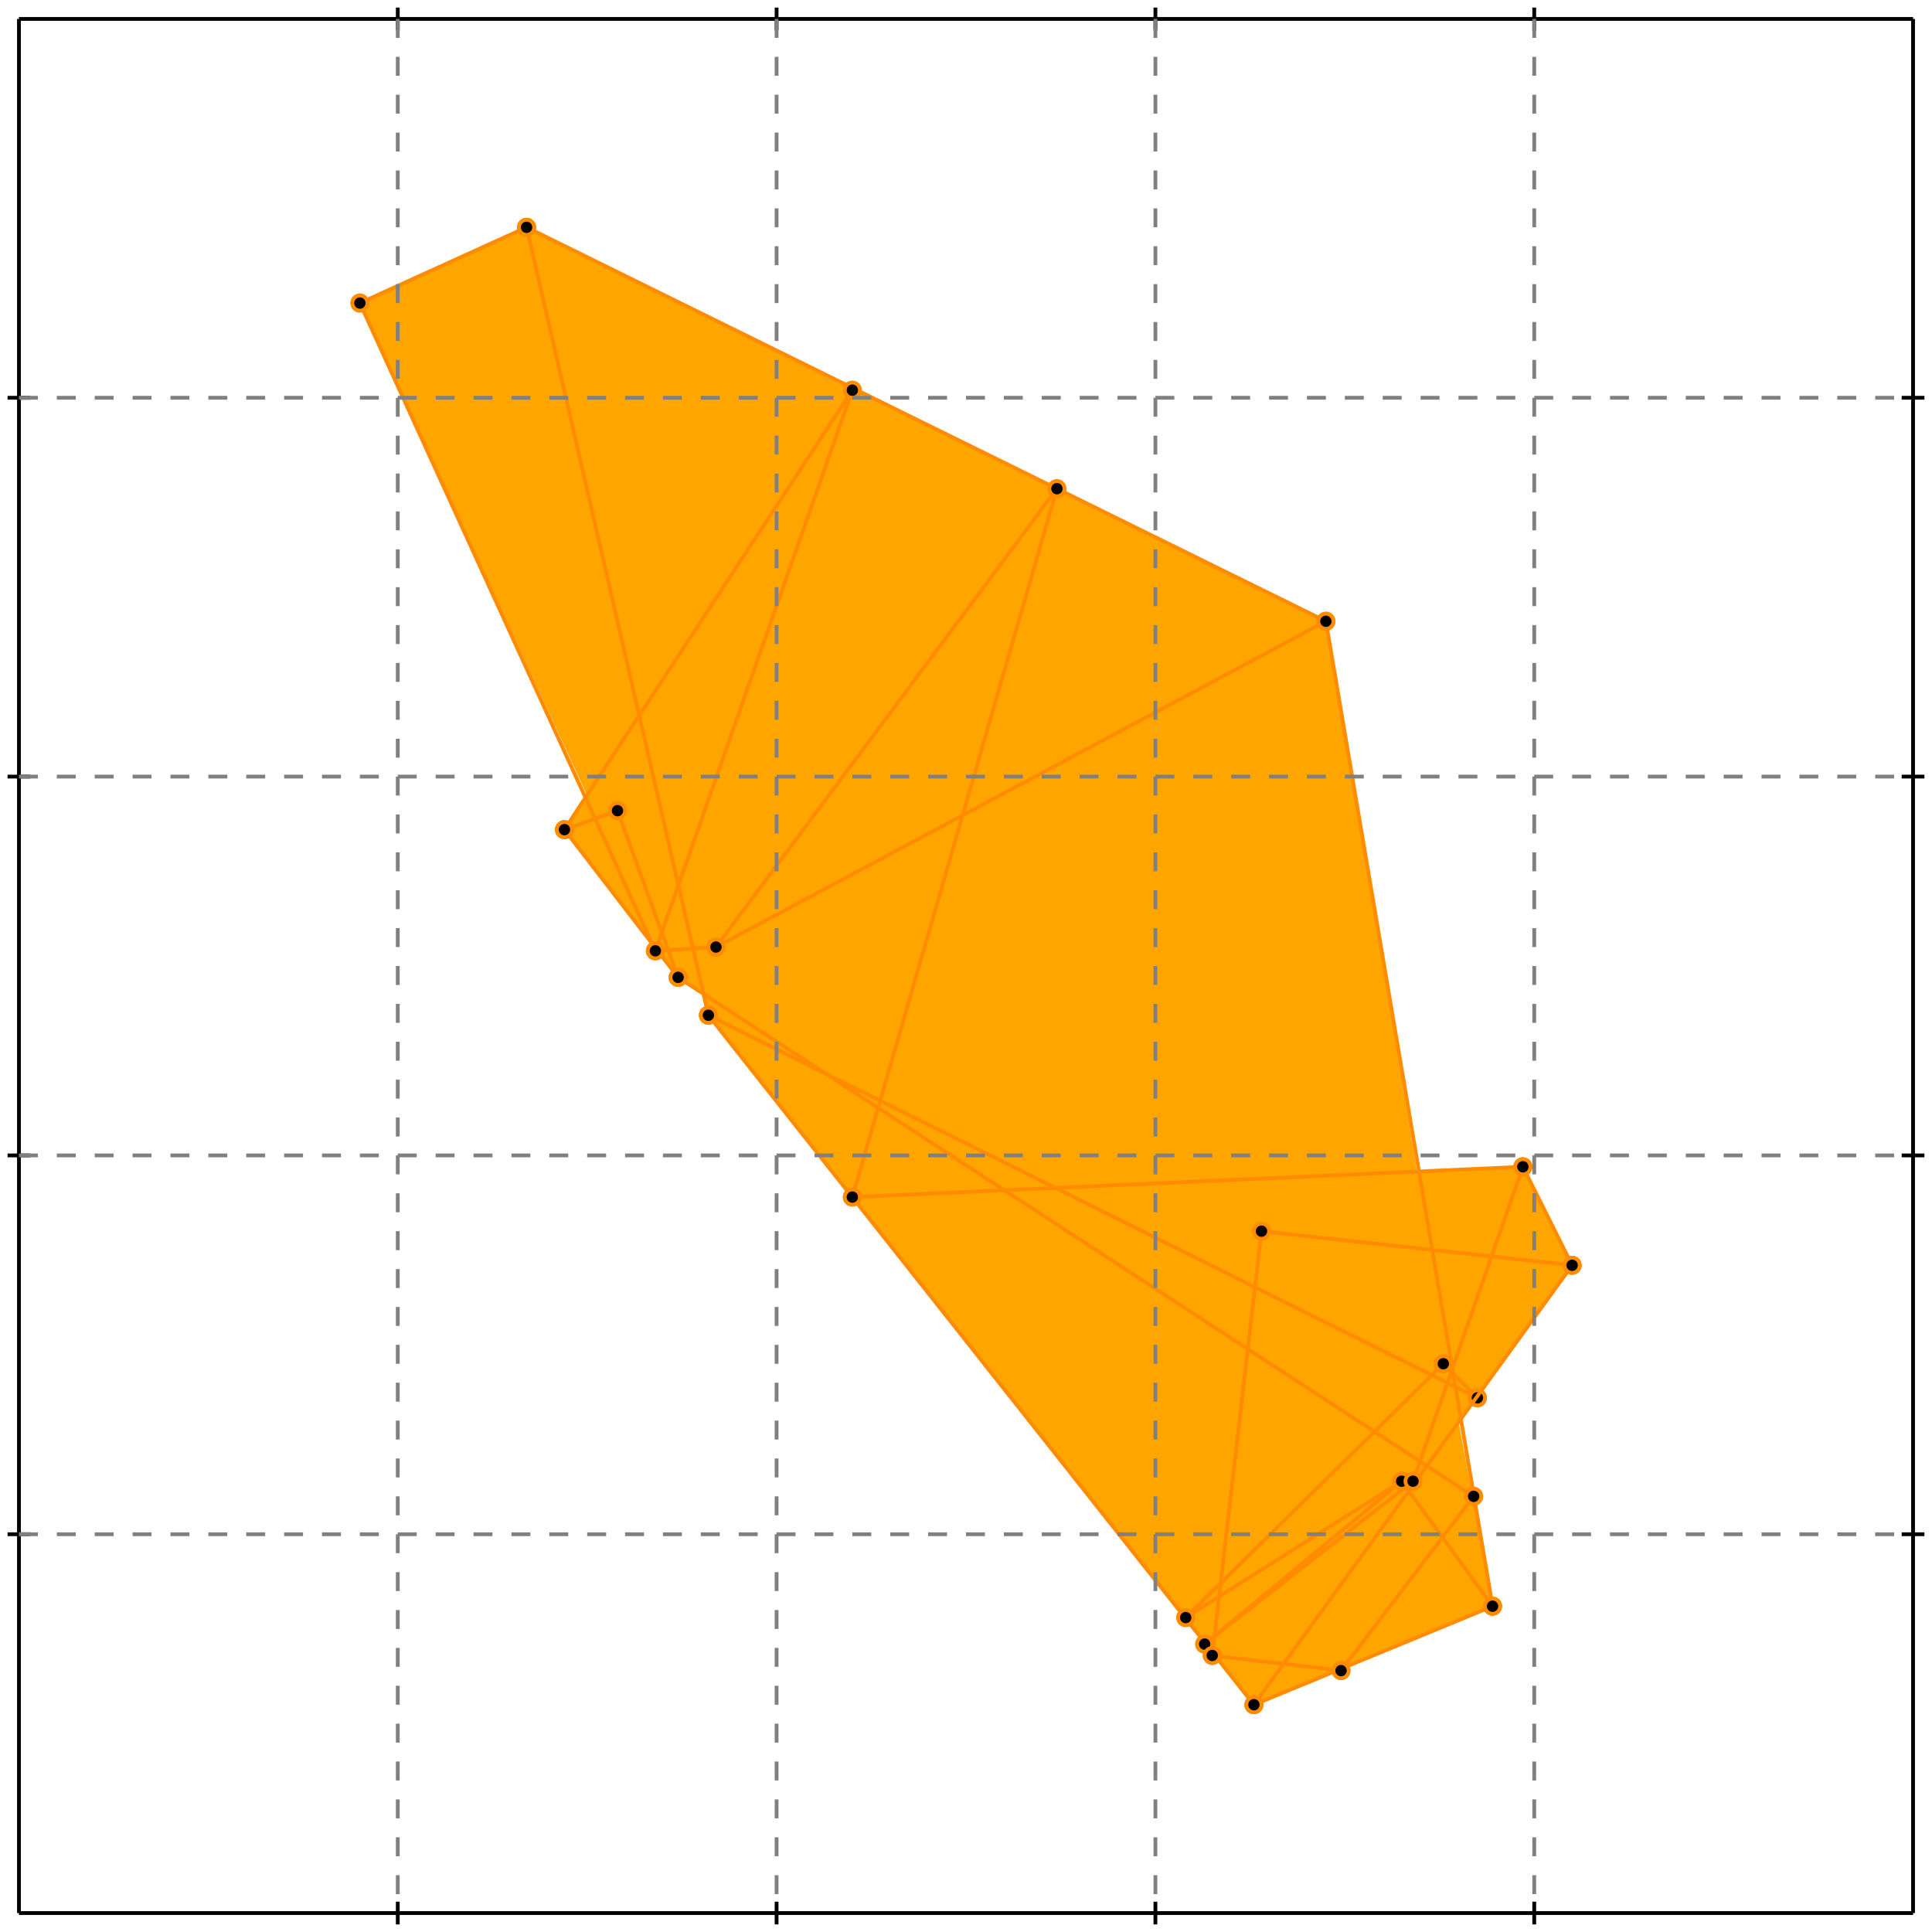
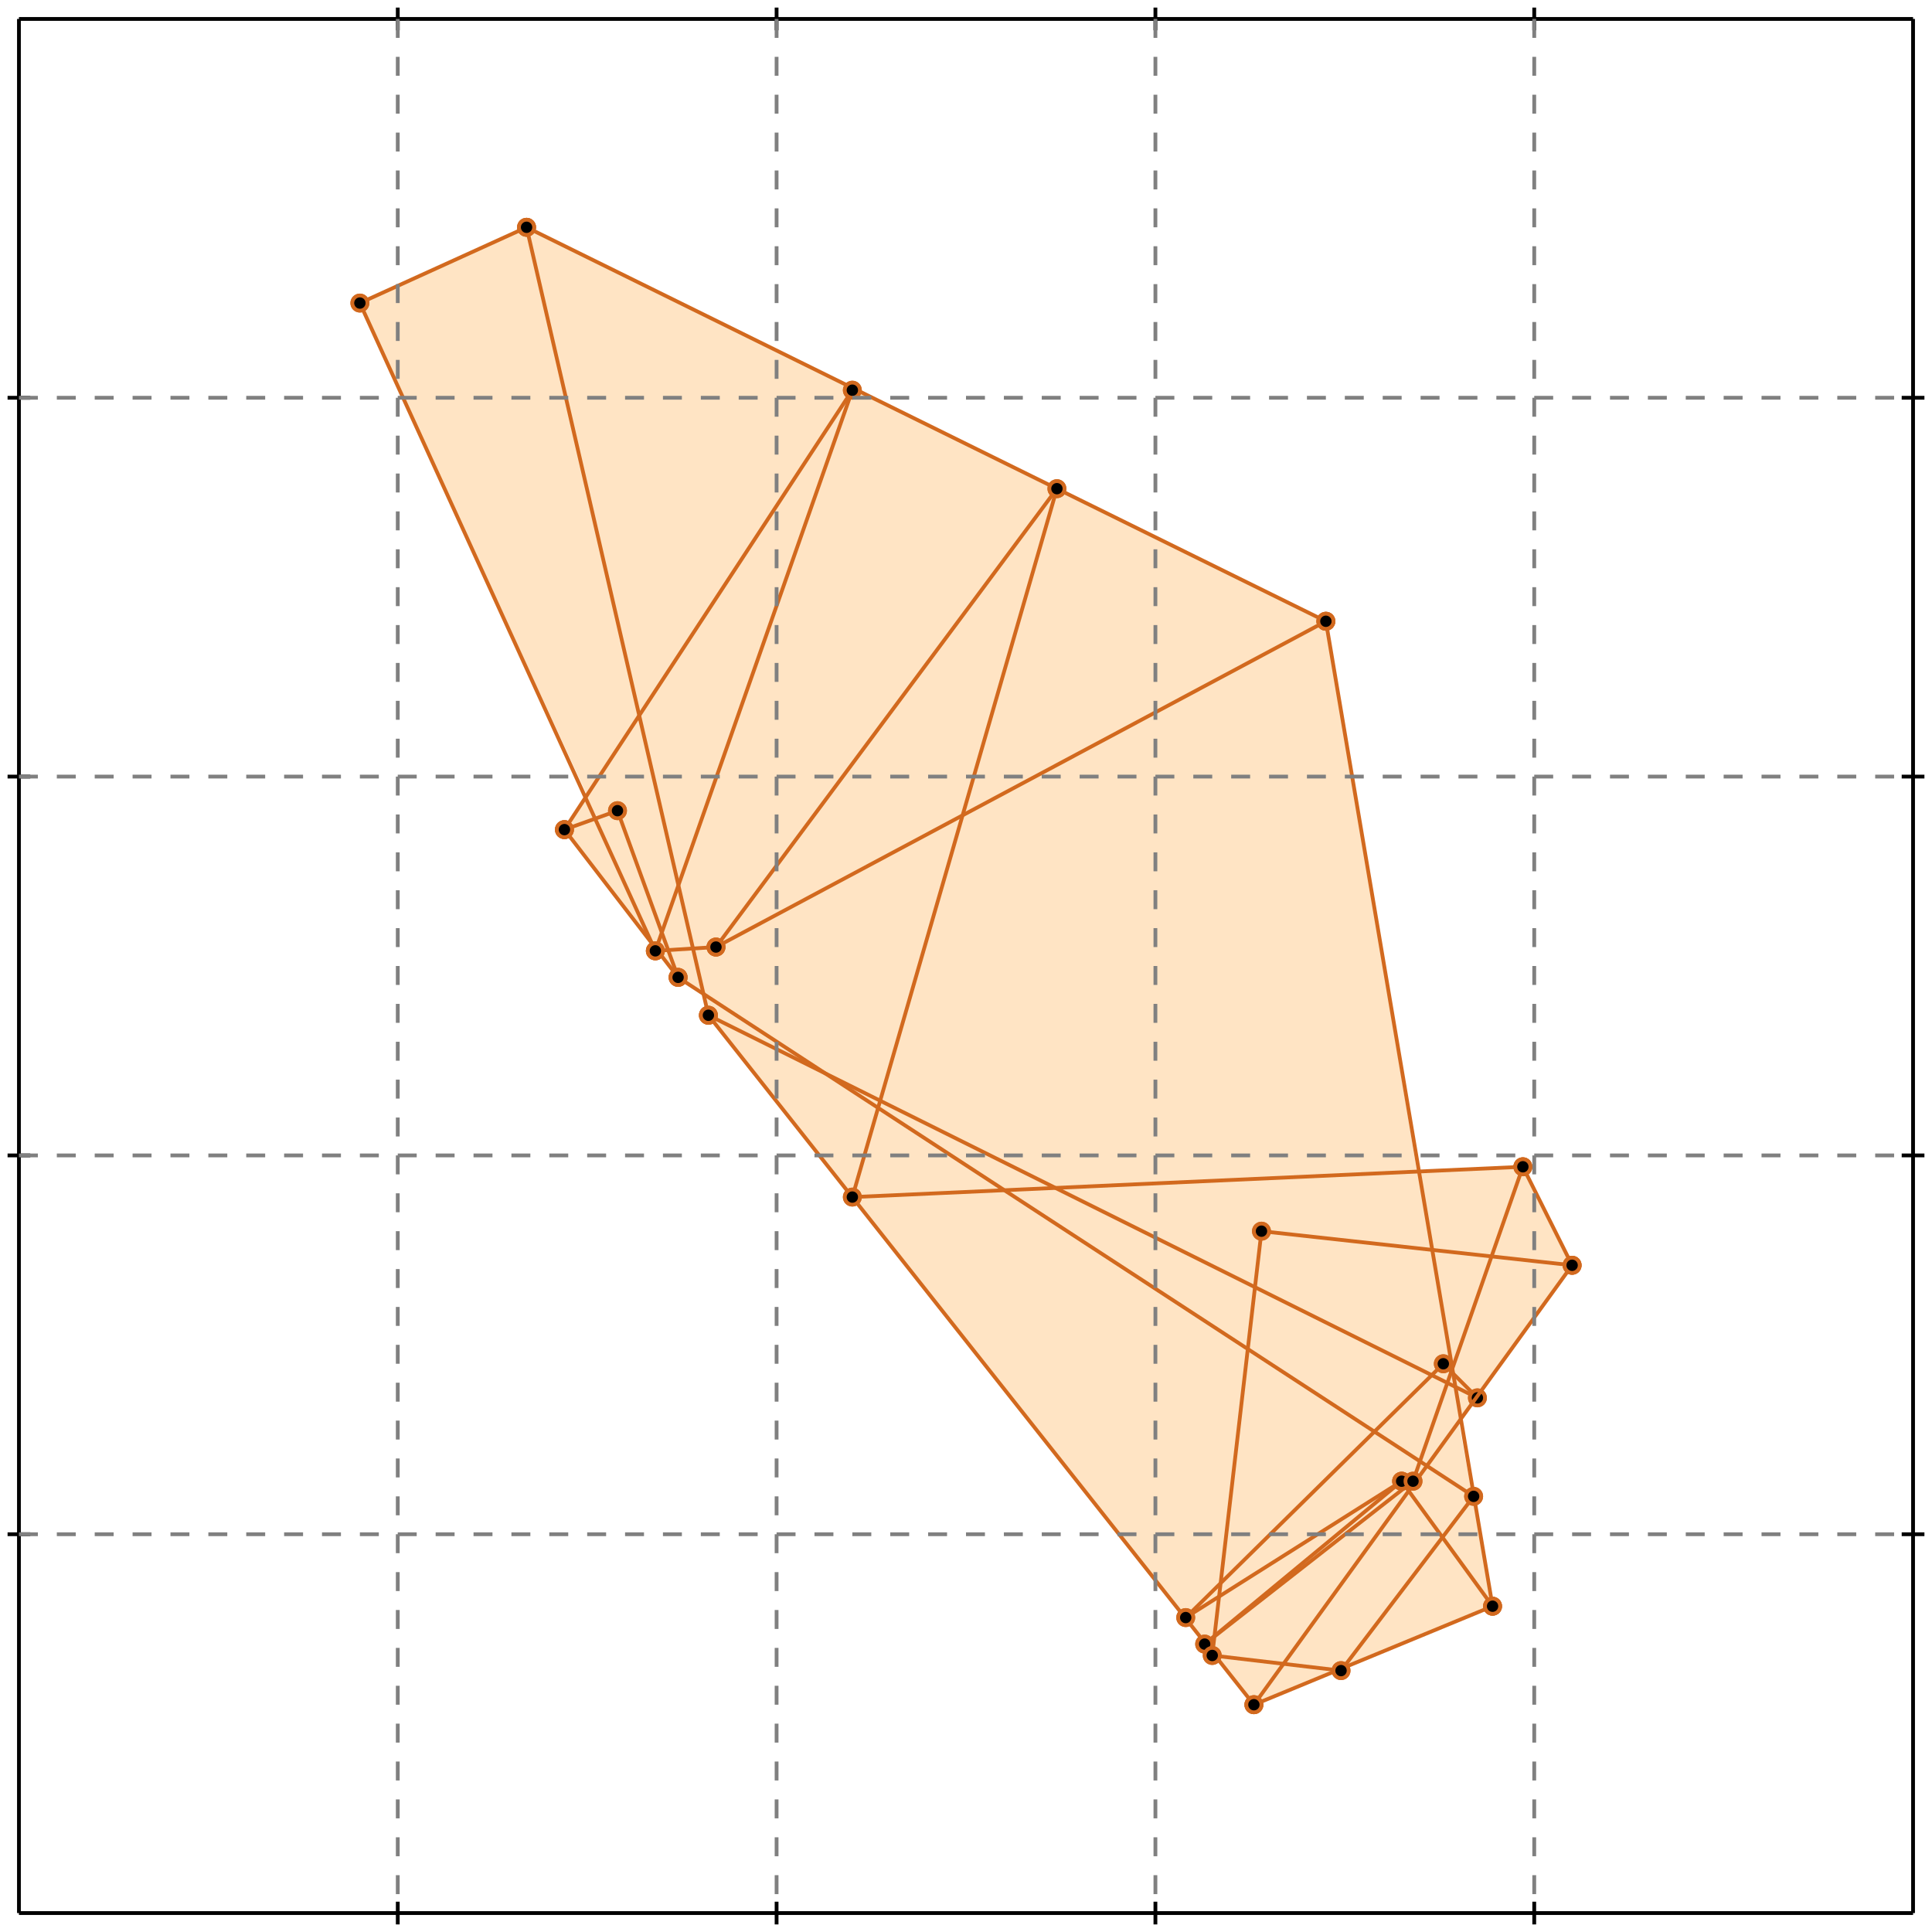
<svg xmlns="http://www.w3.org/2000/svg" width="510" height="510" version="1.1" id="toplevel">
-   <polygon points="331,450 394,424 385,375 415,334 402,308 374,309 350,164 139,60 95,80 155,210 149,219 173,250 173,251 173,251 179,258 186,262 187,268" fill="orange" />
-   <g stroke="darkorange" stroke-width="1">
+   <polygon points="331,450 394,424 385,375 415,334 402,308 374,309 350,164 139,60 95,80 155,210 149,219 173,250 173,251 173,251 179,258 186,262 187,268" fill="bisque" />
+   <g stroke="chocolate" stroke-width="1">
    <line x1="354" y1="441" x2="320" y2="437" />
    <circle cx="354" cy="441" r="2" />
    <circle cx="320" cy="437" r="2" />
  </g>
-   <g stroke="darkorange" stroke-width="1">
+   <g stroke="chocolate" stroke-width="1">
    <line x1="331" y1="450" x2="187" y2="268" />
    <circle cx="331" cy="450" r="2" />
    <circle cx="187" cy="268" r="2" />
  </g>
-   <g stroke="darkorange" stroke-width="1">
+   <g stroke="chocolate" stroke-width="1">
    <line x1="179" y1="258" x2="149" y2="219" />
    <circle cx="179" cy="258" r="2" />
    <circle cx="149" cy="219" r="2" />
  </g>
-   <g stroke="darkorange" stroke-width="1">
+   <g stroke="chocolate" stroke-width="1">
    <line x1="389" y1="395" x2="179" y2="258" />
    <circle cx="389" cy="395" r="2" />
    <circle cx="179" cy="258" r="2" />
  </g>
-   <g stroke="darkorange" stroke-width="1">
+   <g stroke="chocolate" stroke-width="1">
    <line x1="390" y1="369" x2="187" y2="268" />
    <circle cx="390" cy="369" r="2" />
    <circle cx="187" cy="268" r="2" />
  </g>
-   <g stroke="darkorange" stroke-width="1">
+   <g stroke="chocolate" stroke-width="1">
    <line x1="173" y1="251" x2="95" y2="80" />
    <circle cx="173" cy="251" r="2" />
    <circle cx="95" cy="80" r="2" />
  </g>
-   <g stroke="darkorange" stroke-width="1">
+   <g stroke="chocolate" stroke-width="1">
    <line x1="390" y1="369" x2="381" y2="360" />
    <circle cx="390" cy="369" r="2" />
    <circle cx="381" cy="360" r="2" />
  </g>
-   <g stroke="darkorange" stroke-width="1">
+   <g stroke="chocolate" stroke-width="1">
    <line x1="394" y1="424" x2="370" y2="391" />
    <circle cx="394" cy="424" r="2" />
    <circle cx="370" cy="391" r="2" />
  </g>
-   <g stroke="darkorange" stroke-width="1">
+   <g stroke="chocolate" stroke-width="1">
    <line x1="179" y1="258" x2="163" y2="214" />
    <circle cx="179" cy="258" r="2" />
    <circle cx="163" cy="214" r="2" />
  </g>
-   <g stroke="darkorange" stroke-width="1">
+   <g stroke="chocolate" stroke-width="1">
    <line x1="415" y1="334" x2="333" y2="325" />
    <circle cx="415" cy="334" r="2" />
    <circle cx="333" cy="325" r="2" />
  </g>
-   <g stroke="darkorange" stroke-width="1">
+   <g stroke="chocolate" stroke-width="1">
    <line x1="331" y1="450" x2="394" y2="424" />
    <circle cx="331" cy="450" r="2" />
    <circle cx="394" cy="424" r="2" />
  </g>
-   <g stroke="darkorange" stroke-width="1">
+   <g stroke="chocolate" stroke-width="1">
    <line x1="187" y1="268" x2="139" y2="60" />
    <circle cx="187" cy="268" r="2" />
    <circle cx="139" cy="60" r="2" />
  </g>
-   <g stroke="darkorange" stroke-width="1">
+   <g stroke="chocolate" stroke-width="1">
    <line x1="415" y1="334" x2="402" y2="308" />
    <circle cx="415" cy="334" r="2" />
    <circle cx="402" cy="308" r="2" />
  </g>
-   <g stroke="darkorange" stroke-width="1">
+   <g stroke="chocolate" stroke-width="1">
    <line x1="225" y1="316" x2="402" y2="308" />
    <circle cx="225" cy="316" r="2" />
    <circle cx="402" cy="308" r="2" />
  </g>
-   <g stroke="darkorange" stroke-width="1">
+   <g stroke="chocolate" stroke-width="1">
    <line x1="394" y1="424" x2="350" y2="164" />
    <circle cx="394" cy="424" r="2" />
    <circle cx="350" cy="164" r="2" />
  </g>
-   <g stroke="darkorange" stroke-width="1">
+   <g stroke="chocolate" stroke-width="1">
    <line x1="313" y1="427" x2="370" y2="391" />
    <circle cx="313" cy="427" r="2" />
    <circle cx="370" cy="391" r="2" />
  </g>
-   <g stroke="darkorange" stroke-width="1">
+   <g stroke="chocolate" stroke-width="1">
    <line x1="350" y1="164" x2="139" y2="60" />
    <circle cx="350" cy="164" r="2" />
    <circle cx="139" cy="60" r="2" />
  </g>
-   <g stroke="darkorange" stroke-width="1">
+   <g stroke="chocolate" stroke-width="1">
    <line x1="318" y1="434" x2="373" y2="391" />
    <circle cx="318" cy="434" r="2" />
    <circle cx="373" cy="391" r="2" />
  </g>
-   <g stroke="darkorange" stroke-width="1">
+   <g stroke="chocolate" stroke-width="1">
    <line x1="318" y1="434" x2="370" y2="391" />
    <circle cx="318" cy="434" r="2" />
    <circle cx="370" cy="391" r="2" />
  </g>
-   <g stroke="darkorange" stroke-width="1">
+   <g stroke="chocolate" stroke-width="1">
    <line x1="173" y1="251" x2="189" y2="250" />
    <circle cx="173" cy="251" r="2" />
    <circle cx="189" cy="250" r="2" />
  </g>
-   <g stroke="darkorange" stroke-width="1">
+   <g stroke="chocolate" stroke-width="1">
    <line x1="354" y1="441" x2="389" y2="395" />
    <circle cx="354" cy="441" r="2" />
    <circle cx="389" cy="395" r="2" />
  </g>
-   <g stroke="darkorange" stroke-width="1">
+   <g stroke="chocolate" stroke-width="1">
    <line x1="320" y1="437" x2="333" y2="325" />
    <circle cx="320" cy="437" r="2" />
    <circle cx="333" cy="325" r="2" />
  </g>
-   <g stroke="darkorange" stroke-width="1">
+   <g stroke="chocolate" stroke-width="1">
    <line x1="313" y1="427" x2="381" y2="360" />
    <circle cx="313" cy="427" r="2" />
    <circle cx="381" cy="360" r="2" />
  </g>
-   <g stroke="darkorange" stroke-width="1">
+   <g stroke="chocolate" stroke-width="1">
    <line x1="331" y1="450" x2="415" y2="334" />
    <circle cx="331" cy="450" r="2" />
    <circle cx="415" cy="334" r="2" />
  </g>
-   <g stroke="darkorange" stroke-width="1">
+   <g stroke="chocolate" stroke-width="1">
    <line x1="373" y1="391" x2="402" y2="308" />
    <circle cx="373" cy="391" r="2" />
    <circle cx="402" cy="308" r="2" />
  </g>
-   <g stroke="darkorange" stroke-width="1">
+   <g stroke="chocolate" stroke-width="1">
    <line x1="225" y1="316" x2="279" y2="129" />
    <circle cx="225" cy="316" r="2" />
    <circle cx="279" cy="129" r="2" />
  </g>
-   <g stroke="darkorange" stroke-width="1">
+   <g stroke="chocolate" stroke-width="1">
    <line x1="173" y1="251" x2="225" y2="103" />
    <circle cx="173" cy="251" r="2" />
    <circle cx="225" cy="103" r="2" />
  </g>
-   <g stroke="darkorange" stroke-width="1">
+   <g stroke="chocolate" stroke-width="1">
    <line x1="189" y1="250" x2="350" y2="164" />
    <circle cx="189" cy="250" r="2" />
    <circle cx="350" cy="164" r="2" />
  </g>
-   <g stroke="darkorange" stroke-width="1">
+   <g stroke="chocolate" stroke-width="1">
    <line x1="149" y1="219" x2="163" y2="214" />
    <circle cx="149" cy="219" r="2" />
    <circle cx="163" cy="214" r="2" />
  </g>
-   <g stroke="darkorange" stroke-width="1">
+   <g stroke="chocolate" stroke-width="1">
    <line x1="189" y1="250" x2="279" y2="129" />
    <circle cx="189" cy="250" r="2" />
    <circle cx="279" cy="129" r="2" />
  </g>
-   <g stroke="darkorange" stroke-width="1">
+   <g stroke="chocolate" stroke-width="1">
    <line x1="149" y1="219" x2="225" y2="103" />
    <circle cx="149" cy="219" r="2" />
    <circle cx="225" cy="103" r="2" />
  </g>
-   <g stroke="darkorange" stroke-width="1">
+   <g stroke="chocolate" stroke-width="1">
    <line x1="95" y1="80" x2="139" y2="60" />
    <circle cx="95" cy="80" r="2" />
    <circle cx="139" cy="60" r="2" />
  </g>
  <g stroke="black" stroke-width="1">
    <line x1="5" y1="5" x2="505" y2="5" />
    <line x1="5" y1="5" x2="5" y2="505" />
    <line x1="505" y1="505" x2="5" y2="505" />
    <line x1="505" y1="505" x2="505" y2="5" />
    <line x1="105" y1="2" x2="105" y2="8" />
    <line x1="2" y1="105" x2="8" y2="105" />
    <line x1="105" y1="502" x2="105" y2="508" />
    <line x1="502" y1="105" x2="508" y2="105" />
    <line x1="205" y1="2" x2="205" y2="8" />
    <line x1="2" y1="205" x2="8" y2="205" />
    <line x1="205" y1="502" x2="205" y2="508" />
    <line x1="502" y1="205" x2="508" y2="205" />
    <line x1="305" y1="2" x2="305" y2="8" />
    <line x1="2" y1="305" x2="8" y2="305" />
    <line x1="305" y1="502" x2="305" y2="508" />
    <line x1="502" y1="305" x2="508" y2="305" />
    <line x1="405" y1="2" x2="405" y2="8" />
    <line x1="2" y1="405" x2="8" y2="405" />
    <line x1="405" y1="502" x2="405" y2="508" />
    <line x1="502" y1="405" x2="508" y2="405" />
  </g>
  <g stroke="gray" stroke-width="1" stroke-dasharray="5,5">
    <line x1="105" y1="5" x2="105" y2="505" />
    <line x1="5" y1="105" x2="505" y2="105" />
    <line x1="205" y1="5" x2="205" y2="505" />
    <line x1="5" y1="205" x2="505" y2="205" />
    <line x1="305" y1="5" x2="305" y2="505" />
    <line x1="5" y1="305" x2="505" y2="305" />
    <line x1="405" y1="5" x2="405" y2="505" />
    <line x1="5" y1="405" x2="505" y2="405" />
  </g>
</svg>
